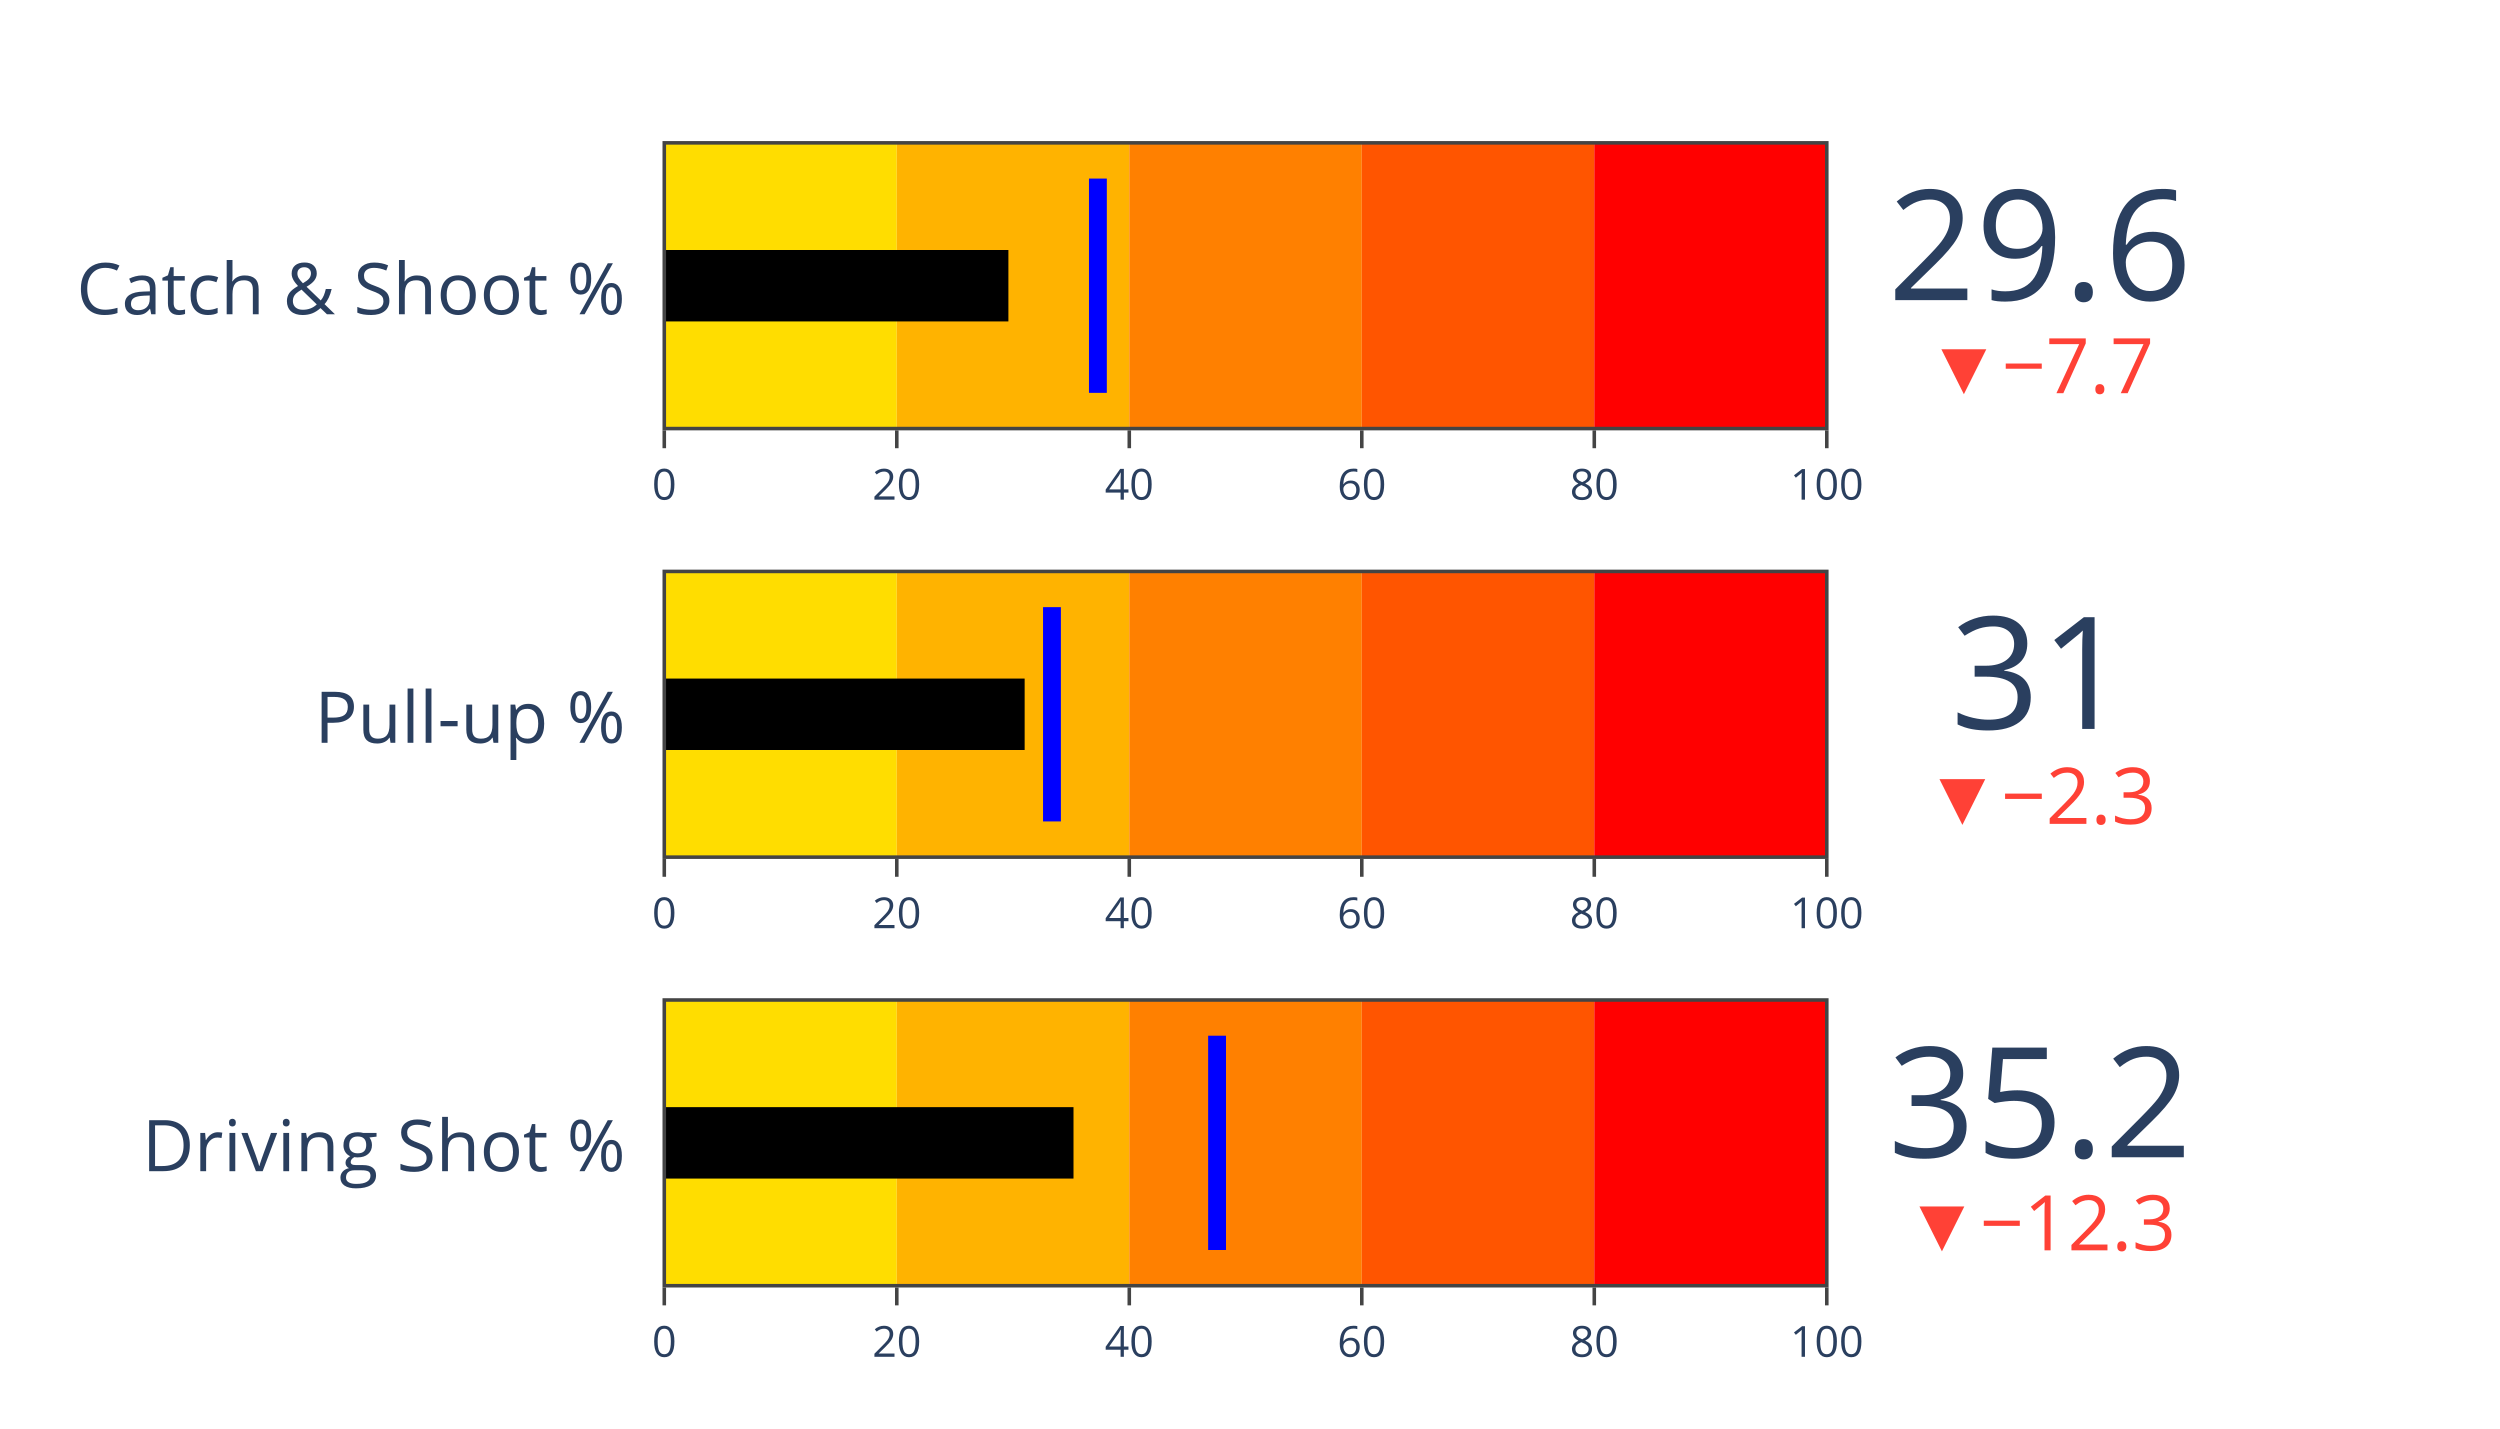
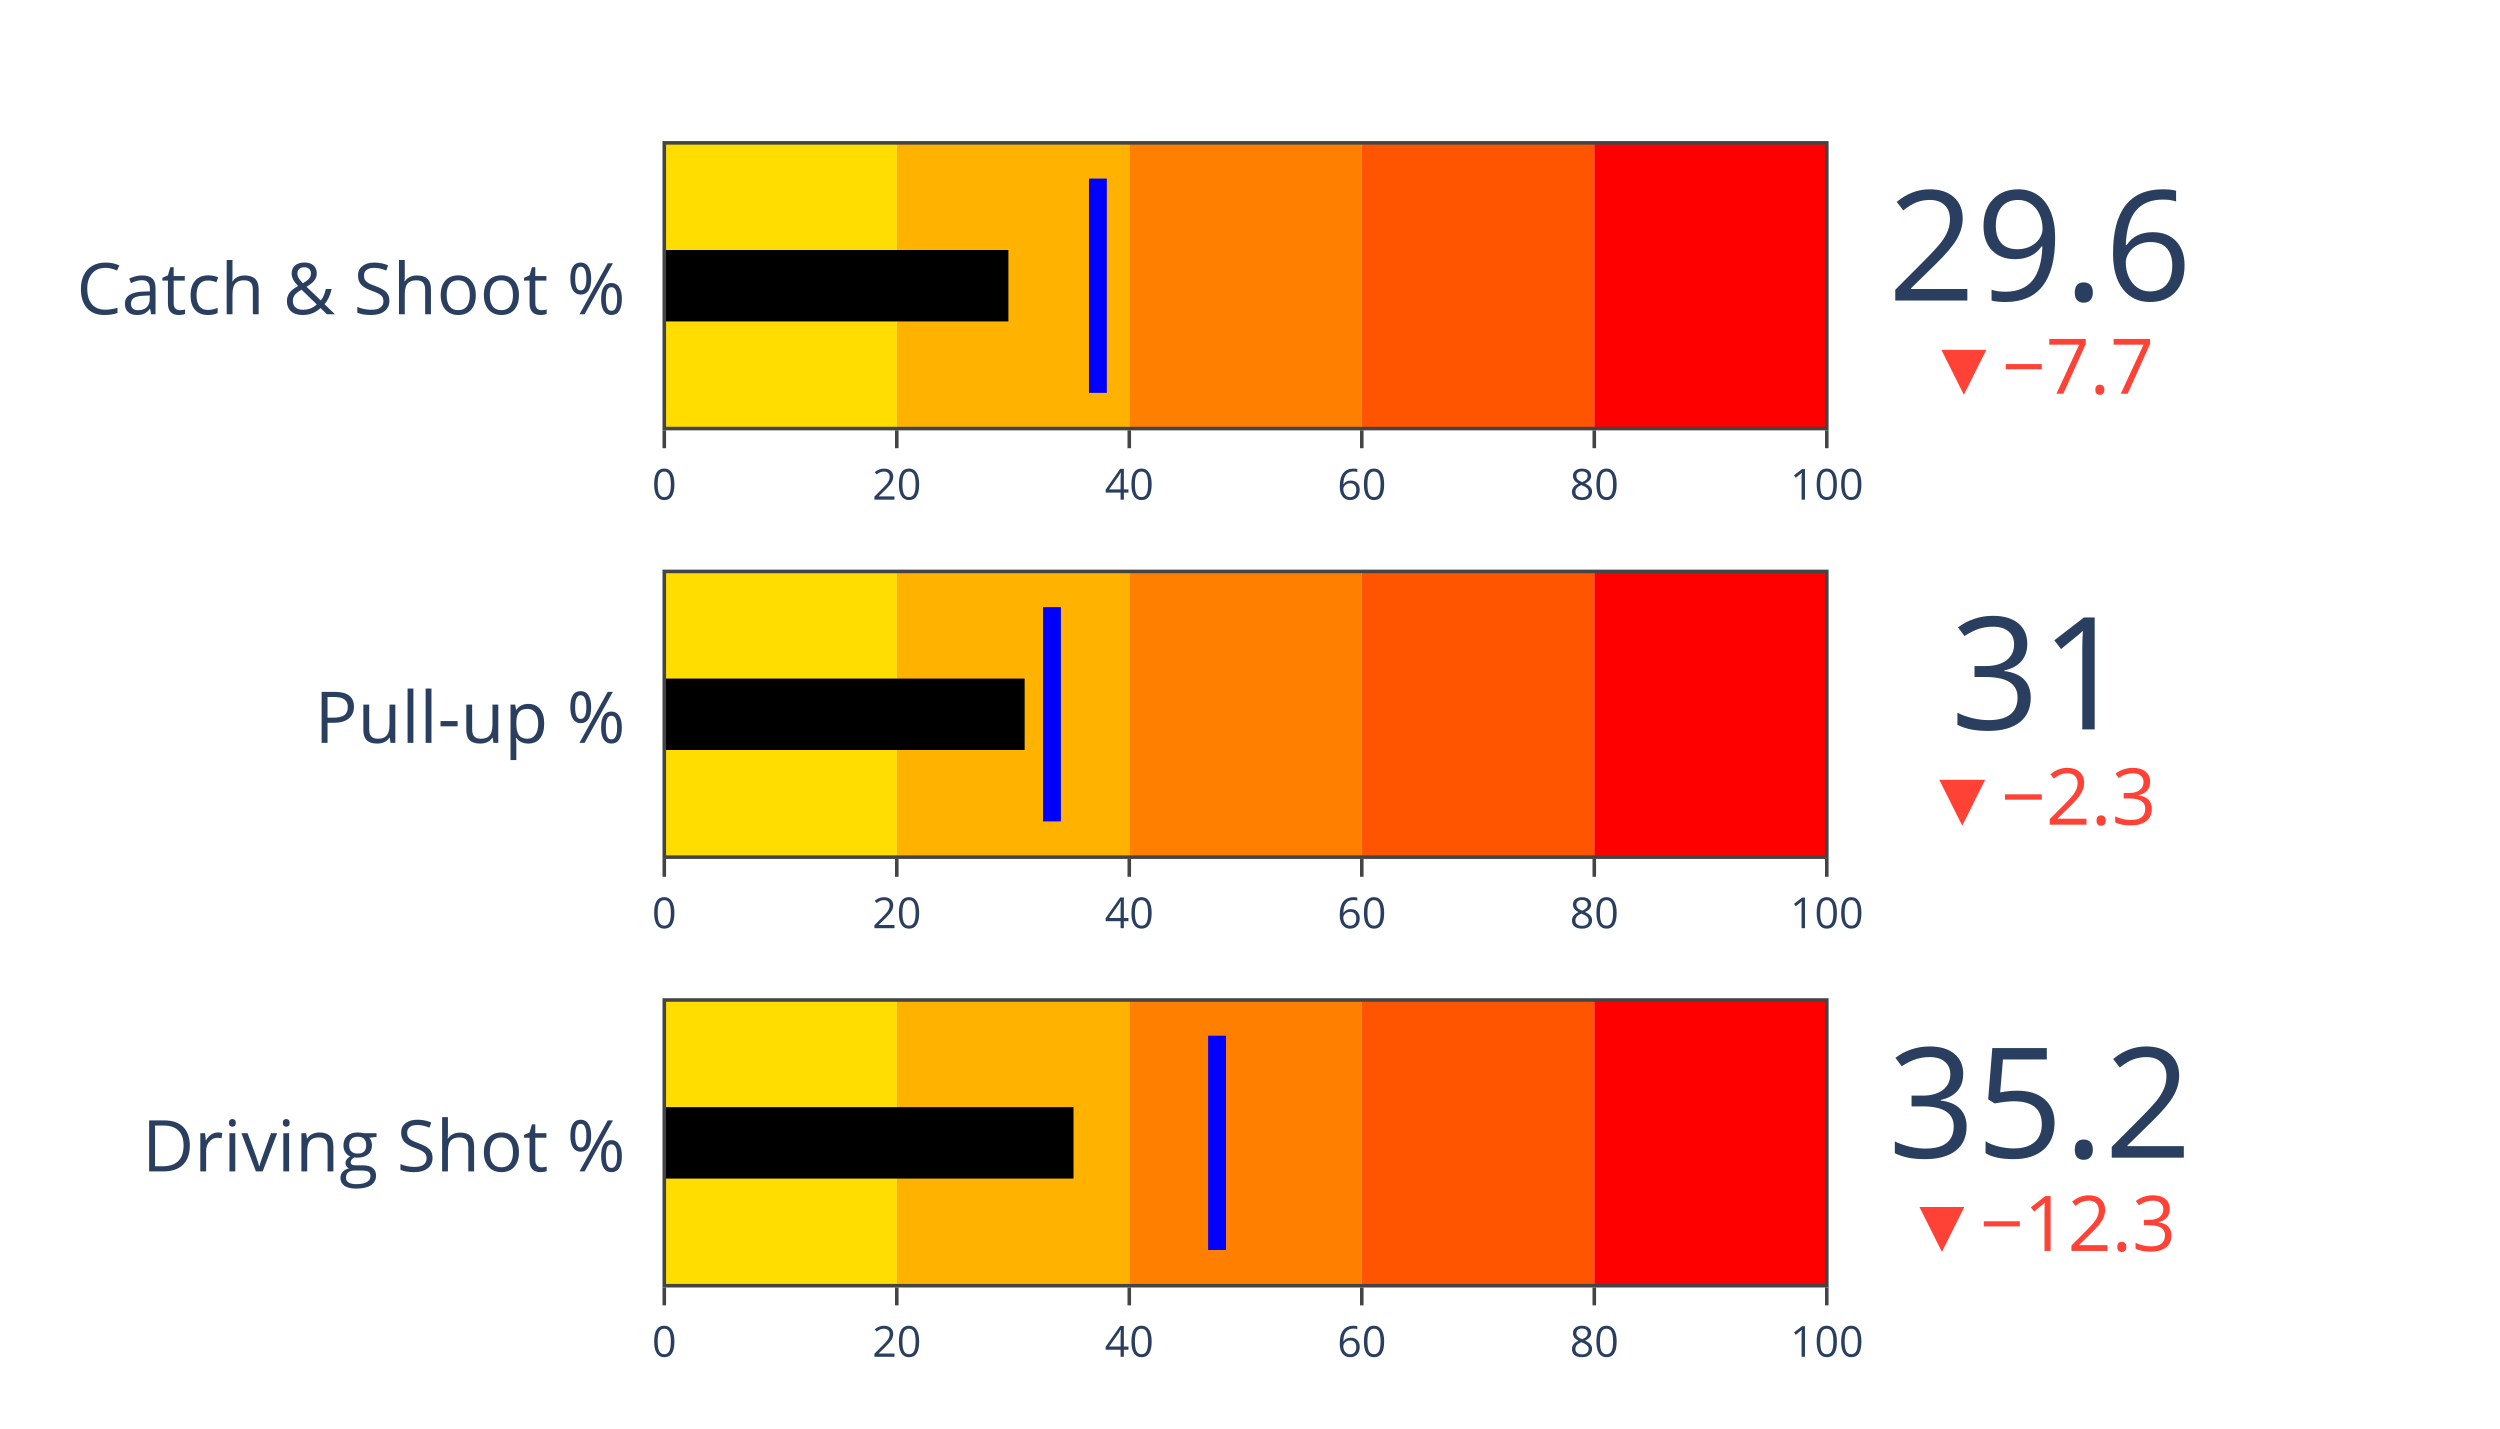
<svg xmlns="http://www.w3.org/2000/svg" class="main-svg" width="700" height="400" style="" viewBox="0 0 700 400">
  <rect x="0" y="0" width="700" height="400" style="fill: rgb(255, 255, 255); fill-opacity: 1;" />
-   <defs id="defs-4dee9f">
+   <defs id="defs-87715d">
    <g class="clips" />
    <g class="gradients" />
  </defs>
  <g class="bglayer" />
  <g class="layer-below">
    <g class="imagelayer" />
    <g class="shapelayer" />
  </g>
  <g class="cartesianlayer" />
  <g class="polarlayer" />
  <g class="ternarylayer" />
  <g class="geolayer" />
  <g class="funnelarealayer" />
  <g class="pielayer" />
  <g class="treemaplayer" />
  <g class="sunburstlayer" />
  <g class="glimages" />
-   <defs id="topdefs-4dee9f">
+   <defs id="topdefs-87715d">
    <g class="clips" />
  </defs>
  <g class="indicatorlayer">
    <g class="trace">
-       <g class="numbers" transform="translate(571.175,324.031) scale(0.5374613)">
+       <g class="numbers" transform="translate(571.175,324.1443) scale(0.5374613)">
        <text text-anchor="middle" class="number" x="0" y="0" style="font-family: 'Open Sans', verdana, arial, sans-serif; font-size: 80px; fill: rgb(42, 63, 95); fill-opacity: 1; white-space: pre;">35.2</text>
-         <text text-anchor="middle" class="delta" x="0" y="0" dy="48.5" style="font-family: 'Open Sans', verdana, arial, sans-serif; font-size: 40px; fill: rgb(255, 65, 54); fill-opacity: 1; white-space: pre;">▼−12.3</text>
+         <text text-anchor="middle" class="delta" x="0" y="0" style="font-family: 'Open Sans', verdana, arial, sans-serif; font-size: 40px; fill: rgb(255, 65, 54); fill-opacity: 1; white-space: pre;" dy="48.578">▼−12.3</text>
      </g>
      <g class="bullet" transform="translate(186, 280)">
        <g class="bg-bullet">
          <rect width="325.5" x="0" y="0" height="80" style="stroke: rgb(68, 68, 68); stroke-opacity: 1; fill: rgb(255, 255, 255); fill-opacity: 1; stroke-width: 0;" />
        </g>
        <g class="bg-bullet">
          <rect width="65.1" x="0" y="0" height="80" style="stroke: rgb(68, 68, 68); stroke-opacity: 1; fill: rgb(255, 221, 0); fill-opacity: 1; stroke-width: 0;" />
        </g>
        <g class="bg-bullet">
          <rect width="65.1" x="65.1" y="0" height="80" style="stroke: rgb(68, 68, 68); stroke-opacity: 1; fill: rgb(255, 179, 0); fill-opacity: 1; stroke-width: 0;" />
        </g>
        <g class="bg-bullet">
          <rect width="65.1" x="130.2" y="0" height="80" style="stroke: rgb(68, 68, 68); stroke-opacity: 1; fill: rgb(255, 128, 0); fill-opacity: 1; stroke-width: 0;" />
        </g>
        <g class="bg-bullet">
          <rect width="65.1" x="195.3" y="0" height="80" style="stroke: rgb(68, 68, 68); stroke-opacity: 1; fill: rgb(255, 85, 0); fill-opacity: 1; stroke-width: 0;" />
        </g>
        <g class="bg-bullet">
          <rect width="65.1" x="260.4" y="0" height="80" style="stroke: rgb(68, 68, 68); stroke-opacity: 1; fill: rgb(255, 0, 0); fill-opacity: 1; stroke-width: 0;" />
        </g>
        <g class="value-bullet">
          <rect height="20" y="30" width="114.58" style="stroke: rgb(68, 68, 68); stroke-opacity: 1; fill: rgb(0, 0, 0); fill-opacity: 1; stroke-width: 0;" />
        </g>
        <g class="threshold-bullet">
          <line x1="154.78" x2="154.78" y1="10" y2="70" style="stroke: rgb(0, 0, 255); stroke-opacity: 1; stroke-width: 5;" />
        </g>
        <g class="gauge-outline">
          <rect width="325.5" x="0" y="0" height="80" style="stroke: rgb(68, 68, 68); stroke-opacity: 1; fill: rgb(0, 0, 0); fill-opacity: 0; stroke-width: 1;" />
        </g>
      </g>
      <g class="bulletaxis crisp">
        <path class="xbulletaxistick ticks crisp" d="M0,360.5v5" transform="translate(186,0)" style="stroke: rgb(68, 68, 68); stroke-opacity: 1; stroke-width: 1px;" />
        <path class="xbulletaxistick ticks crisp" d="M0,360.5v5" transform="translate(251.1,0)" style="stroke: rgb(68, 68, 68); stroke-opacity: 1; stroke-width: 1px;" />
        <path class="xbulletaxistick ticks crisp" d="M0,360.5v5" transform="translate(316.2,0)" style="stroke: rgb(68, 68, 68); stroke-opacity: 1; stroke-width: 1px;" />
        <path class="xbulletaxistick ticks crisp" d="M0,360.5v5" transform="translate(381.3,0)" style="stroke: rgb(68, 68, 68); stroke-opacity: 1; stroke-width: 1px;" />
        <path class="xbulletaxistick ticks crisp" d="M0,360.5v5" transform="translate(446.4,0)" style="stroke: rgb(68, 68, 68); stroke-opacity: 1; stroke-width: 1px;" />
        <path class="xbulletaxistick ticks crisp" d="M0,360.5v5" transform="translate(511.5,0)" style="stroke: rgb(68, 68, 68); stroke-opacity: 1; stroke-width: 1px;" />
        <g class="xbulletaxistick">
          <text text-anchor="middle" x="0" y="379.9" transform="translate(186,0)" style="font-family: 'Open Sans', verdana, arial, sans-serif; font-size: 12px; fill: rgb(42, 63, 95); fill-opacity: 1; white-space: pre;">0</text>
        </g>
        <g class="xbulletaxistick">
          <text text-anchor="middle" x="0" y="379.9" transform="translate(251.1,0)" style="font-family: 'Open Sans', verdana, arial, sans-serif; font-size: 12px; fill: rgb(42, 63, 95); fill-opacity: 1; white-space: pre;">20</text>
        </g>
        <g class="xbulletaxistick">
          <text text-anchor="middle" x="0" y="379.9" transform="translate(316.2,0)" style="font-family: 'Open Sans', verdana, arial, sans-serif; font-size: 12px; fill: rgb(42, 63, 95); fill-opacity: 1; white-space: pre;">40</text>
        </g>
        <g class="xbulletaxistick">
          <text text-anchor="middle" x="0" y="379.9" transform="translate(381.3,0)" style="font-family: 'Open Sans', verdana, arial, sans-serif; font-size: 12px; fill: rgb(42, 63, 95); fill-opacity: 1; white-space: pre;">60</text>
        </g>
        <g class="xbulletaxistick">
          <text text-anchor="middle" x="0" y="379.9" transform="translate(446.4,0)" style="font-family: 'Open Sans', verdana, arial, sans-serif; font-size: 12px; fill: rgb(42, 63, 95); fill-opacity: 1; white-space: pre;">80</text>
        </g>
        <g class="xbulletaxistick">
          <text text-anchor="middle" x="0" y="379.9" transform="translate(511.5,0)" style="font-family: 'Open Sans', verdana, arial, sans-serif; font-size: 12px; fill: rgb(42, 63, 95); fill-opacity: 1; white-space: pre;">100</text>
        </g>
      </g>
-       <text class="title" text-anchor="end" x="0" y="0" style="font-family: 'Open Sans', verdana, arial, sans-serif; font-size: 20px; fill: rgb(42, 63, 95); fill-opacity: 1; white-space: pre;" transform="translate(175.15,327.9297)">Driving Shot %</text>
+       <text class="title" text-anchor="end" x="0" y="0" style="font-family: 'Open Sans', verdana, arial, sans-serif; font-size: 20px; fill: rgb(42, 63, 95); fill-opacity: 1; white-space: pre;" transform="translate(175.15,328)">Driving Shot %</text>
    </g>
    <g class="trace">
-       <g class="numbers" transform="translate(571.175,204.1096) scale(0.5479452)">
+       <g class="numbers" transform="translate(571.175,204.2329) scale(0.5489439)">
        <text text-anchor="middle" class="number" x="0" y="0" style="font-family: 'Open Sans', verdana, arial, sans-serif; font-size: 80px; fill: rgb(42, 63, 95); fill-opacity: 1; white-space: pre;">31</text>
-         <text text-anchor="middle" class="delta" x="0" y="0" dy="48.5" style="font-family: 'Open Sans', verdana, arial, sans-serif; font-size: 40px; fill: rgb(255, 65, 54); fill-opacity: 1; white-space: pre;">▼−2.3</text>
+         <text text-anchor="middle" class="delta" x="0" y="0" style="font-family: 'Open Sans', verdana, arial, sans-serif; font-size: 40px; fill: rgb(255, 65, 54); fill-opacity: 1; white-space: pre;" dy="48.578">▼−2.3</text>
      </g>
      <g class="bullet" transform="translate(186, 160)">
        <g class="bg-bullet">
          <rect width="325.5" x="0" y="0" height="80" style="stroke: rgb(68, 68, 68); stroke-opacity: 1; fill: rgb(255, 255, 255); fill-opacity: 1; stroke-width: 0;" />
        </g>
        <g class="bg-bullet">
          <rect width="65.1" x="0" y="0" height="80" style="stroke: rgb(68, 68, 68); stroke-opacity: 1; fill: rgb(255, 221, 0); fill-opacity: 1; stroke-width: 0;" />
        </g>
        <g class="bg-bullet">
          <rect width="65.1" x="65.1" y="0" height="80" style="stroke: rgb(68, 68, 68); stroke-opacity: 1; fill: rgb(255, 179, 0); fill-opacity: 1; stroke-width: 0;" />
        </g>
        <g class="bg-bullet">
          <rect width="65.1" x="130.2" y="0" height="80" style="stroke: rgb(68, 68, 68); stroke-opacity: 1; fill: rgb(255, 128, 0); fill-opacity: 1; stroke-width: 0;" />
        </g>
        <g class="bg-bullet">
          <rect width="65.1" x="195.3" y="0" height="80" style="stroke: rgb(68, 68, 68); stroke-opacity: 1; fill: rgb(255, 85, 0); fill-opacity: 1; stroke-width: 0;" />
        </g>
        <g class="bg-bullet">
          <rect width="65.1" x="260.4" y="0" height="80" style="stroke: rgb(68, 68, 68); stroke-opacity: 1; fill: rgb(255, 0, 0); fill-opacity: 1; stroke-width: 0;" />
        </g>
        <g class="value-bullet">
          <rect height="20" y="30" width="100.9" style="stroke: rgb(68, 68, 68); stroke-opacity: 1; fill: rgb(0, 0, 0); fill-opacity: 1; stroke-width: 0;" />
        </g>
        <g class="threshold-bullet">
          <line x1="108.55" x2="108.55" y1="10" y2="70" style="stroke: rgb(0, 0, 255); stroke-opacity: 1; stroke-width: 5;" />
        </g>
        <g class="gauge-outline">
          <rect width="325.5" x="0" y="0" height="80" style="stroke: rgb(68, 68, 68); stroke-opacity: 1; fill: rgb(0, 0, 0); fill-opacity: 0; stroke-width: 1;" />
        </g>
      </g>
      <g class="bulletaxis crisp">
        <path class="xbulletaxistick ticks crisp" d="M0,240.5v5" transform="translate(186,0)" style="stroke: rgb(68, 68, 68); stroke-opacity: 1; stroke-width: 1px;" />
        <path class="xbulletaxistick ticks crisp" d="M0,240.5v5" transform="translate(251.1,0)" style="stroke: rgb(68, 68, 68); stroke-opacity: 1; stroke-width: 1px;" />
        <path class="xbulletaxistick ticks crisp" d="M0,240.5v5" transform="translate(316.2,0)" style="stroke: rgb(68, 68, 68); stroke-opacity: 1; stroke-width: 1px;" />
        <path class="xbulletaxistick ticks crisp" d="M0,240.5v5" transform="translate(381.3,0)" style="stroke: rgb(68, 68, 68); stroke-opacity: 1; stroke-width: 1px;" />
        <path class="xbulletaxistick ticks crisp" d="M0,240.5v5" transform="translate(446.4,0)" style="stroke: rgb(68, 68, 68); stroke-opacity: 1; stroke-width: 1px;" />
        <path class="xbulletaxistick ticks crisp" d="M0,240.5v5" transform="translate(511.5,0)" style="stroke: rgb(68, 68, 68); stroke-opacity: 1; stroke-width: 1px;" />
        <g class="xbulletaxistick">
          <text text-anchor="middle" x="0" y="259.9" transform="translate(186,0)" style="font-family: 'Open Sans', verdana, arial, sans-serif; font-size: 12px; fill: rgb(42, 63, 95); fill-opacity: 1; white-space: pre;">0</text>
        </g>
        <g class="xbulletaxistick">
          <text text-anchor="middle" x="0" y="259.9" transform="translate(251.1,0)" style="font-family: 'Open Sans', verdana, arial, sans-serif; font-size: 12px; fill: rgb(42, 63, 95); fill-opacity: 1; white-space: pre;">20</text>
        </g>
        <g class="xbulletaxistick">
          <text text-anchor="middle" x="0" y="259.9" transform="translate(316.2,0)" style="font-family: 'Open Sans', verdana, arial, sans-serif; font-size: 12px; fill: rgb(42, 63, 95); fill-opacity: 1; white-space: pre;">40</text>
        </g>
        <g class="xbulletaxistick">
          <text text-anchor="middle" x="0" y="259.9" transform="translate(381.3,0)" style="font-family: 'Open Sans', verdana, arial, sans-serif; font-size: 12px; fill: rgb(42, 63, 95); fill-opacity: 1; white-space: pre;">60</text>
        </g>
        <g class="xbulletaxistick">
          <text text-anchor="middle" x="0" y="259.9" transform="translate(446.4,0)" style="font-family: 'Open Sans', verdana, arial, sans-serif; font-size: 12px; fill: rgb(42, 63, 95); fill-opacity: 1; white-space: pre;">80</text>
        </g>
        <g class="xbulletaxistick">
          <text text-anchor="middle" x="0" y="259.9" transform="translate(511.5,0)" style="font-family: 'Open Sans', verdana, arial, sans-serif; font-size: 12px; fill: rgb(42, 63, 95); fill-opacity: 1; white-space: pre;">100</text>
        </g>
      </g>
-       <text class="title" text-anchor="end" x="0" y="0" style="font-family: 'Open Sans', verdana, arial, sans-serif; font-size: 20px; fill: rgb(42, 63, 95); fill-opacity: 1; white-space: pre;" transform="translate(175.15,207.9844)">Pull-up %</text>
+       <text class="title" text-anchor="end" x="0" y="0" style="font-family: 'Open Sans', verdana, arial, sans-serif; font-size: 20px; fill: rgb(42, 63, 95); fill-opacity: 1; white-space: pre;" transform="translate(175.15,208)">Pull-up %</text>
    </g>
    <g class="trace">
-       <g class="numbers" transform="translate(571.175,84.03096) scale(0.5374613)">
+       <g class="numbers" transform="translate(571.175,84.14433) scale(0.5374613)">
        <text text-anchor="middle" class="number" x="0" y="0" style="font-family: 'Open Sans', verdana, arial, sans-serif; font-size: 80px; fill: rgb(42, 63, 95); fill-opacity: 1; white-space: pre;">29.6</text>
-         <text text-anchor="middle" class="delta" x="0" y="0" dy="48.5" style="font-family: 'Open Sans', verdana, arial, sans-serif; font-size: 40px; fill: rgb(255, 65, 54); fill-opacity: 1; white-space: pre;">▼−7.7</text>
+         <text text-anchor="middle" class="delta" x="0" y="0" style="font-family: 'Open Sans', verdana, arial, sans-serif; font-size: 40px; fill: rgb(255, 65, 54); fill-opacity: 1; white-space: pre;" dy="48.578">▼−7.7</text>
      </g>
      <g class="bullet" transform="translate(186, 40)">
        <g class="bg-bullet">
          <rect width="325.5" x="0" y="0" height="80" style="stroke: rgb(68, 68, 68); stroke-opacity: 1; fill: rgb(255, 255, 255); fill-opacity: 1; stroke-width: 0;" />
        </g>
        <g class="bg-bullet">
          <rect width="65.1" x="0" y="0" height="80" style="stroke: rgb(68, 68, 68); stroke-opacity: 1; fill: rgb(255, 221, 0); fill-opacity: 1; stroke-width: 0;" />
        </g>
        <g class="bg-bullet">
          <rect width="65.1" x="65.1" y="0" height="80" style="stroke: rgb(68, 68, 68); stroke-opacity: 1; fill: rgb(255, 179, 0); fill-opacity: 1; stroke-width: 0;" />
        </g>
        <g class="bg-bullet">
          <rect width="65.1" x="130.2" y="0" height="80" style="stroke: rgb(68, 68, 68); stroke-opacity: 1; fill: rgb(255, 128, 0); fill-opacity: 1; stroke-width: 0;" />
        </g>
        <g class="bg-bullet">
          <rect width="65.1" x="195.3" y="0" height="80" style="stroke: rgb(68, 68, 68); stroke-opacity: 1; fill: rgb(255, 85, 0); fill-opacity: 1; stroke-width: 0;" />
        </g>
        <g class="bg-bullet">
          <rect width="65.1" x="260.4" y="0" height="80" style="stroke: rgb(68, 68, 68); stroke-opacity: 1; fill: rgb(255, 0, 0); fill-opacity: 1; stroke-width: 0;" />
        </g>
        <g class="value-bullet">
          <rect height="20" y="30" width="96.35" style="stroke: rgb(68, 68, 68); stroke-opacity: 1; fill: rgb(0, 0, 0); fill-opacity: 1; stroke-width: 0;" />
        </g>
        <g class="threshold-bullet">
          <line x1="121.41" x2="121.41" y1="10" y2="70" style="stroke: rgb(0, 0, 255); stroke-opacity: 1; stroke-width: 5;" />
        </g>
        <g class="gauge-outline">
          <rect width="325.5" x="0" y="0" height="80" style="stroke: rgb(68, 68, 68); stroke-opacity: 1; fill: rgb(0, 0, 0); fill-opacity: 0; stroke-width: 1;" />
        </g>
      </g>
      <g class="bulletaxis crisp">
        <path class="xbulletaxistick ticks crisp" d="M0,120.5v5" transform="translate(186,0)" style="stroke: rgb(68, 68, 68); stroke-opacity: 1; stroke-width: 1px;" />
        <path class="xbulletaxistick ticks crisp" d="M0,120.5v5" transform="translate(251.1,0)" style="stroke: rgb(68, 68, 68); stroke-opacity: 1; stroke-width: 1px;" />
        <path class="xbulletaxistick ticks crisp" d="M0,120.5v5" transform="translate(316.2,0)" style="stroke: rgb(68, 68, 68); stroke-opacity: 1; stroke-width: 1px;" />
        <path class="xbulletaxistick ticks crisp" d="M0,120.5v5" transform="translate(381.3,0)" style="stroke: rgb(68, 68, 68); stroke-opacity: 1; stroke-width: 1px;" />
        <path class="xbulletaxistick ticks crisp" d="M0,120.5v5" transform="translate(446.4,0)" style="stroke: rgb(68, 68, 68); stroke-opacity: 1; stroke-width: 1px;" />
        <path class="xbulletaxistick ticks crisp" d="M0,120.5v5" transform="translate(511.5,0)" style="stroke: rgb(68, 68, 68); stroke-opacity: 1; stroke-width: 1px;" />
        <g class="xbulletaxistick">
          <text text-anchor="middle" x="0" y="139.9" transform="translate(186,0)" style="font-family: 'Open Sans', verdana, arial, sans-serif; font-size: 12px; fill: rgb(42, 63, 95); fill-opacity: 1; white-space: pre;">0</text>
        </g>
        <g class="xbulletaxistick">
          <text text-anchor="middle" x="0" y="139.9" transform="translate(251.1,0)" style="font-family: 'Open Sans', verdana, arial, sans-serif; font-size: 12px; fill: rgb(42, 63, 95); fill-opacity: 1; white-space: pre;">20</text>
        </g>
        <g class="xbulletaxistick">
          <text text-anchor="middle" x="0" y="139.9" transform="translate(316.2,0)" style="font-family: 'Open Sans', verdana, arial, sans-serif; font-size: 12px; fill: rgb(42, 63, 95); fill-opacity: 1; white-space: pre;">40</text>
        </g>
        <g class="xbulletaxistick">
          <text text-anchor="middle" x="0" y="139.9" transform="translate(381.3,0)" style="font-family: 'Open Sans', verdana, arial, sans-serif; font-size: 12px; fill: rgb(42, 63, 95); fill-opacity: 1; white-space: pre;">60</text>
        </g>
        <g class="xbulletaxistick">
          <text text-anchor="middle" x="0" y="139.9" transform="translate(446.4,0)" style="font-family: 'Open Sans', verdana, arial, sans-serif; font-size: 12px; fill: rgb(42, 63, 95); fill-opacity: 1; white-space: pre;">80</text>
        </g>
        <g class="xbulletaxistick">
          <text text-anchor="middle" x="0" y="139.9" transform="translate(511.5,0)" style="font-family: 'Open Sans', verdana, arial, sans-serif; font-size: 12px; fill: rgb(42, 63, 95); fill-opacity: 1; white-space: pre;">100</text>
        </g>
      </g>
      <text class="title" text-anchor="end" x="0" y="0" style="font-family: 'Open Sans', verdana, arial, sans-serif; font-size: 20px; fill: rgb(42, 63, 95); fill-opacity: 1; white-space: pre;" transform="translate(175.15,88)">Catch &amp; Shoot %</text>
    </g>
  </g>
  <g class="layer-above">
    <g class="imagelayer" />
    <g class="shapelayer" />
  </g>
  <g class="infolayer">
    <g class="g-gtitle" />
  </g>
</svg>
